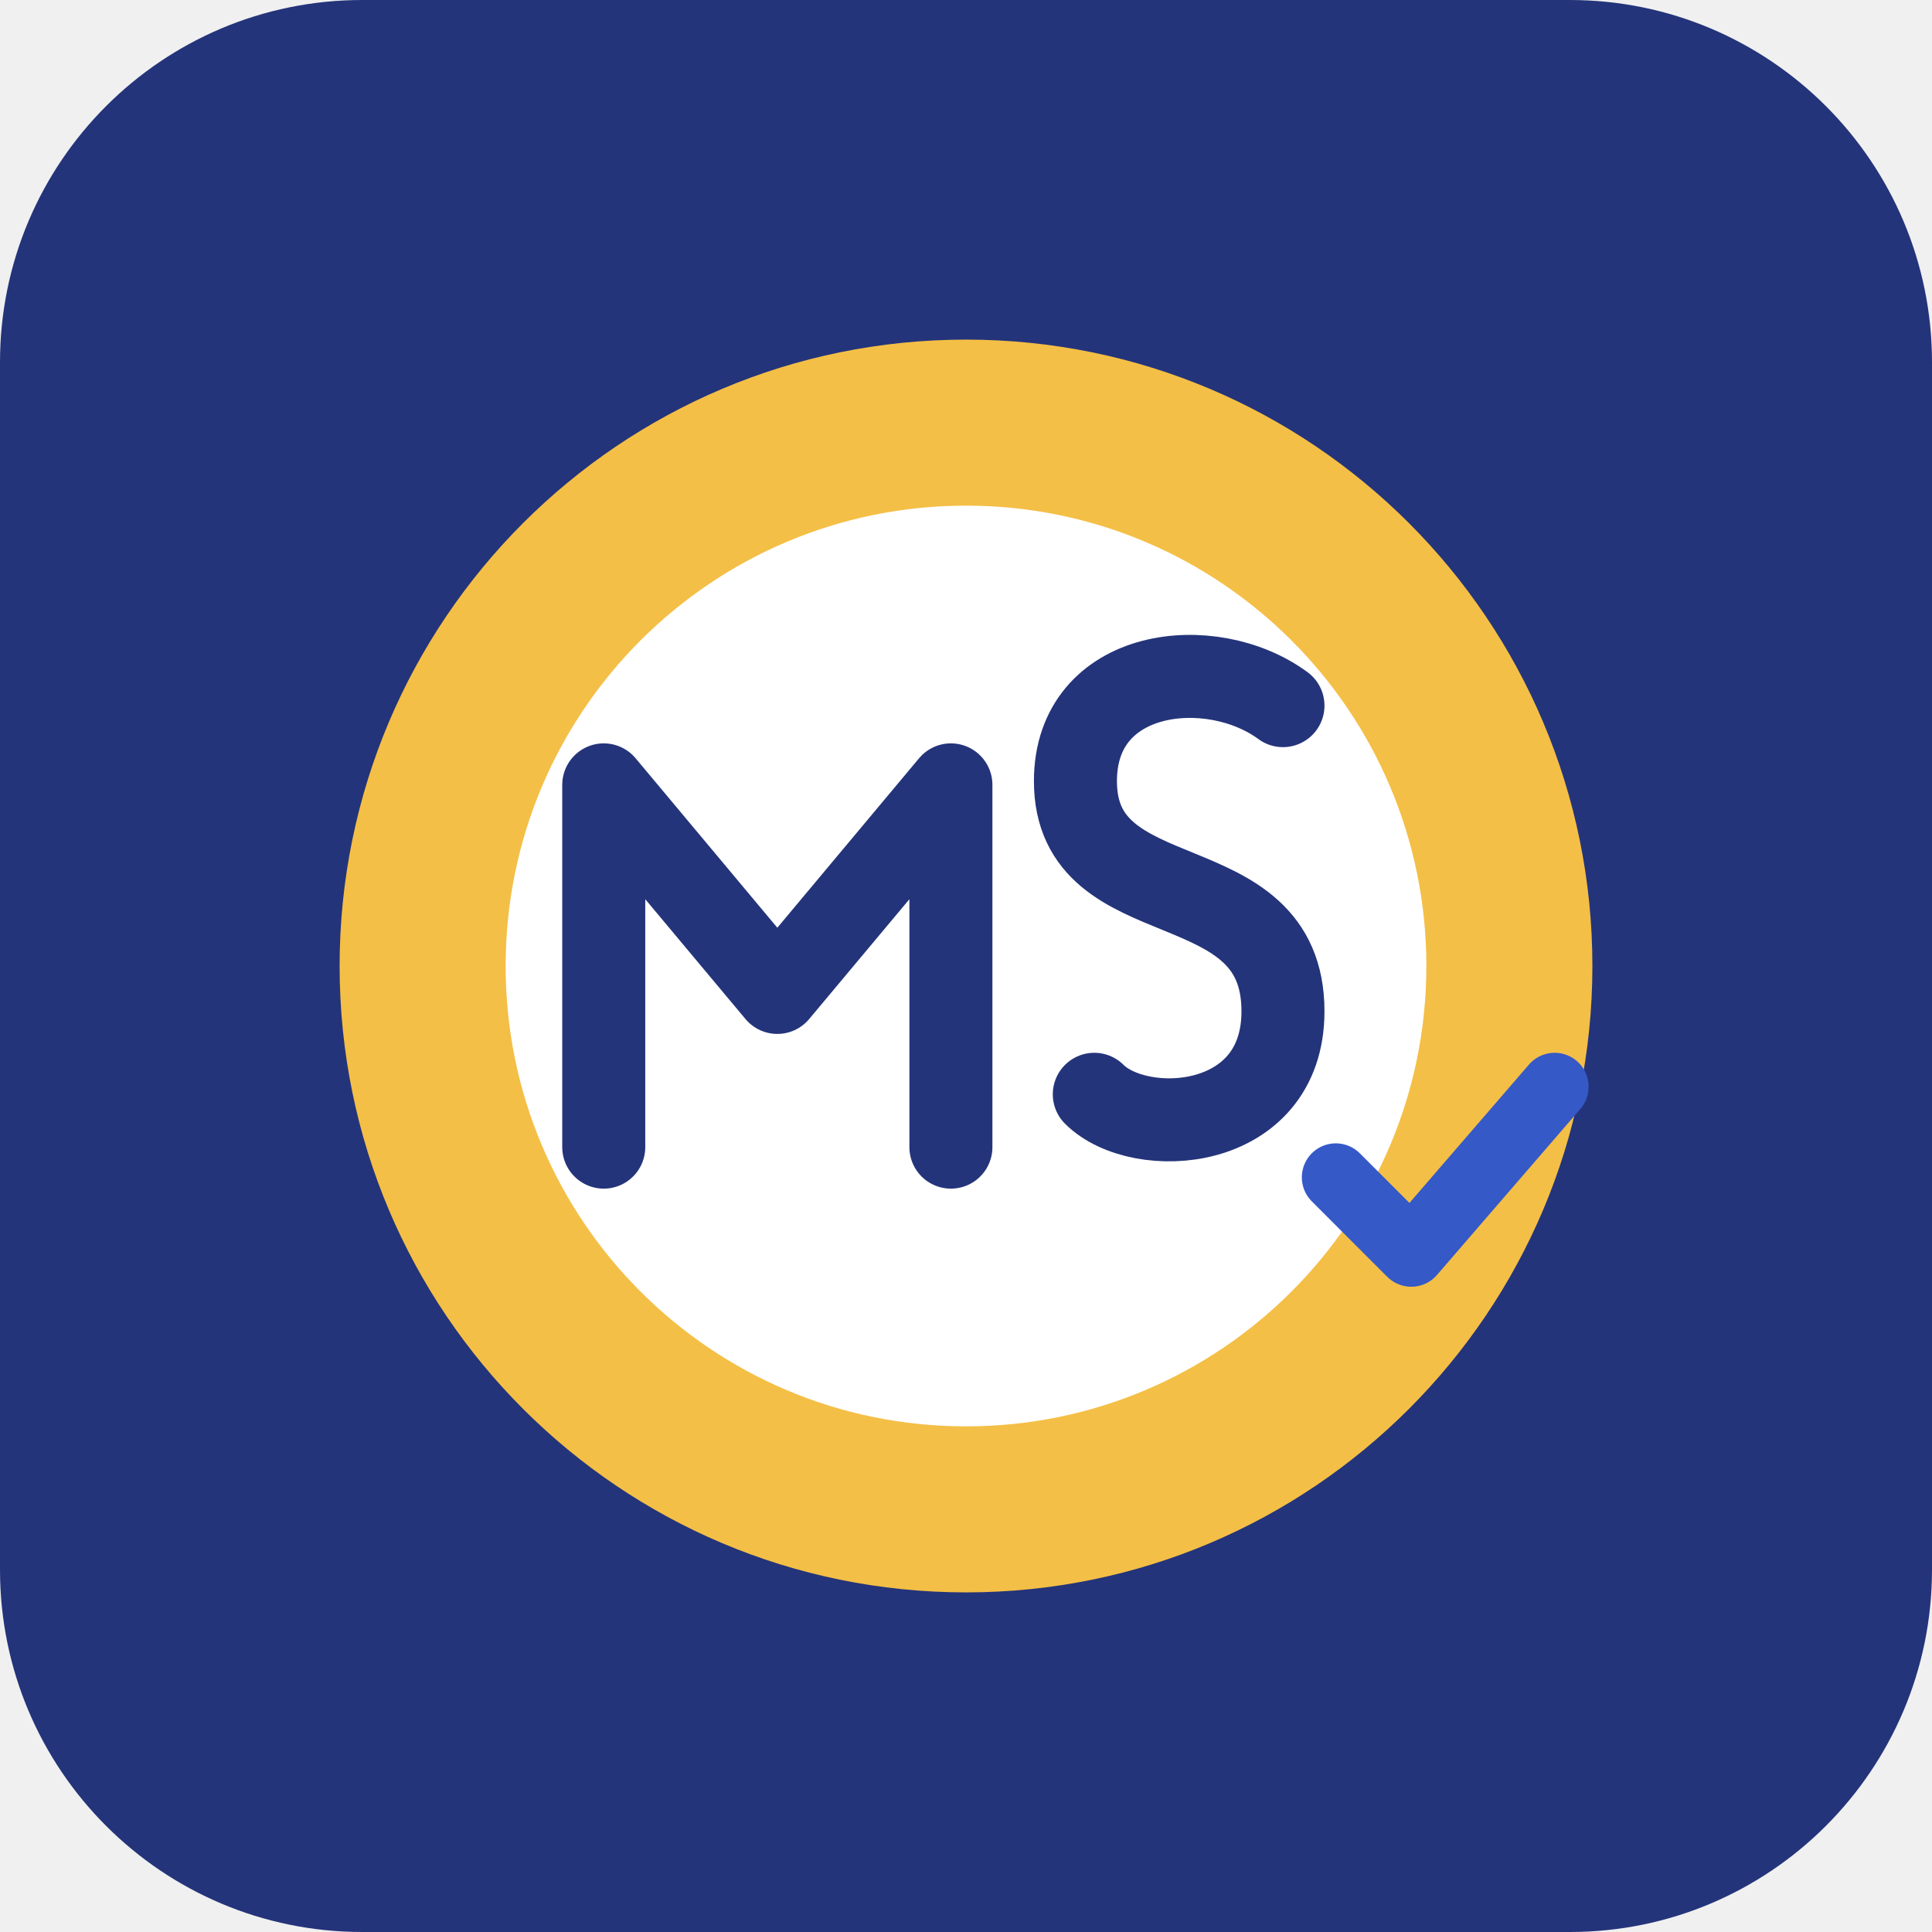
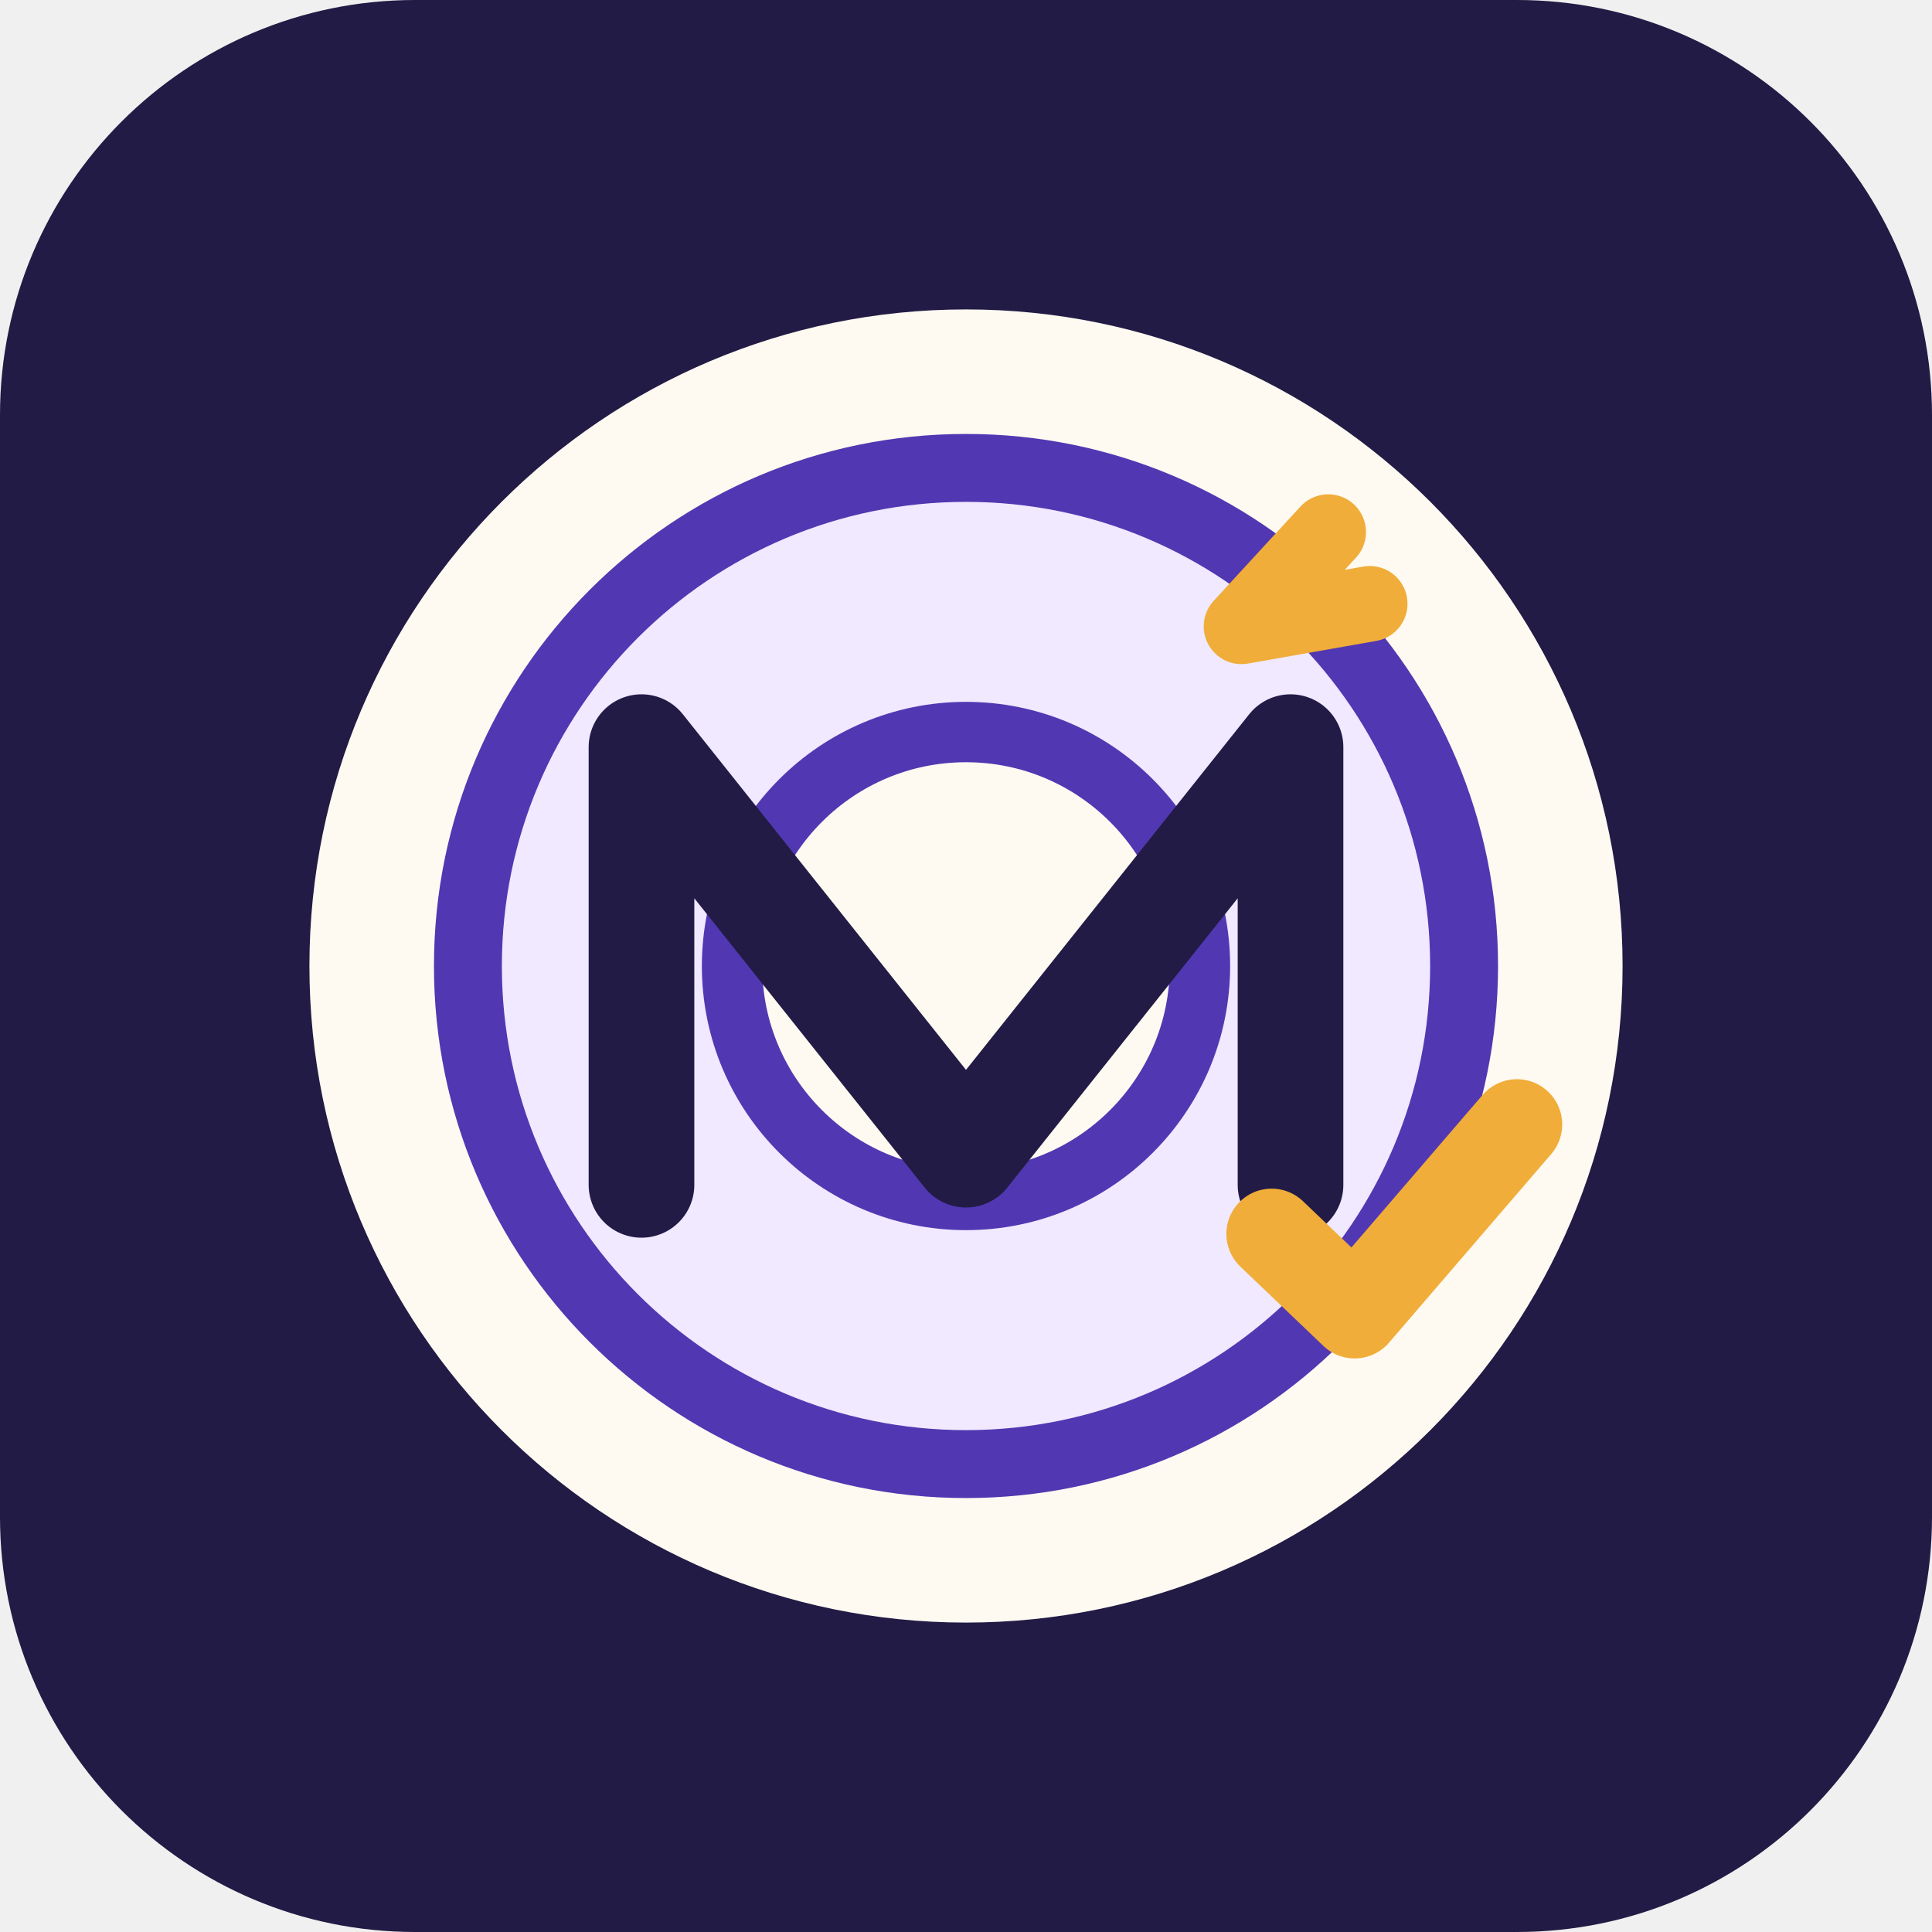
<svg xmlns="http://www.w3.org/2000/svg" width="512" height="512" viewBox="0 0 512 512">
-   <rect width="512" height="512" rx="96" fill="#24347a" />
-   <circle cx="256" cy="256" r="166" fill="#f4bf46" />
-   <circle cx="256" cy="256" r="122" fill="#fff" />
-   <path d="M160 304V208l46 55 46-55v96M290 290c12 12 50 10 50-22 0-40-55-24-55-61 0-30 36-34 55-20" fill="none" stroke="#24347a" stroke-width="22" stroke-linecap="round" stroke-linejoin="round" />
-   <path d="m354 312 20 20 38-44" fill="none" stroke="#3559c7" stroke-width="18" stroke-linecap="round" stroke-linejoin="round" />
+   <rect width="512" height="512" rx="110" fill="#211b45" />
+   <circle cx="256" cy="256" r="174" fill="#fffaf1" />
+   <circle cx="256" cy="256" r="132" fill="#f0e9ff" stroke="#5138b2" stroke-width="18" />
+   <circle cx="256" cy="256" r="62" fill="#fffaf1" stroke="#5138b2" stroke-width="16" />
+   <path d="M170 314V198l86 108 86-108v116" fill="none" stroke="#211b45" stroke-width="28" stroke-linecap="round" stroke-linejoin="round" />
+   <path d="M329 166l23-25m-23 25 34-6" fill="none" stroke="#f0ad39" stroke-width="20" stroke-linecap="round" />
+   <path d="M337 327l22 21 43-50" fill="none" stroke="#f0ad39" stroke-width="24" stroke-linecap="round" stroke-linejoin="round" />
</svg>
